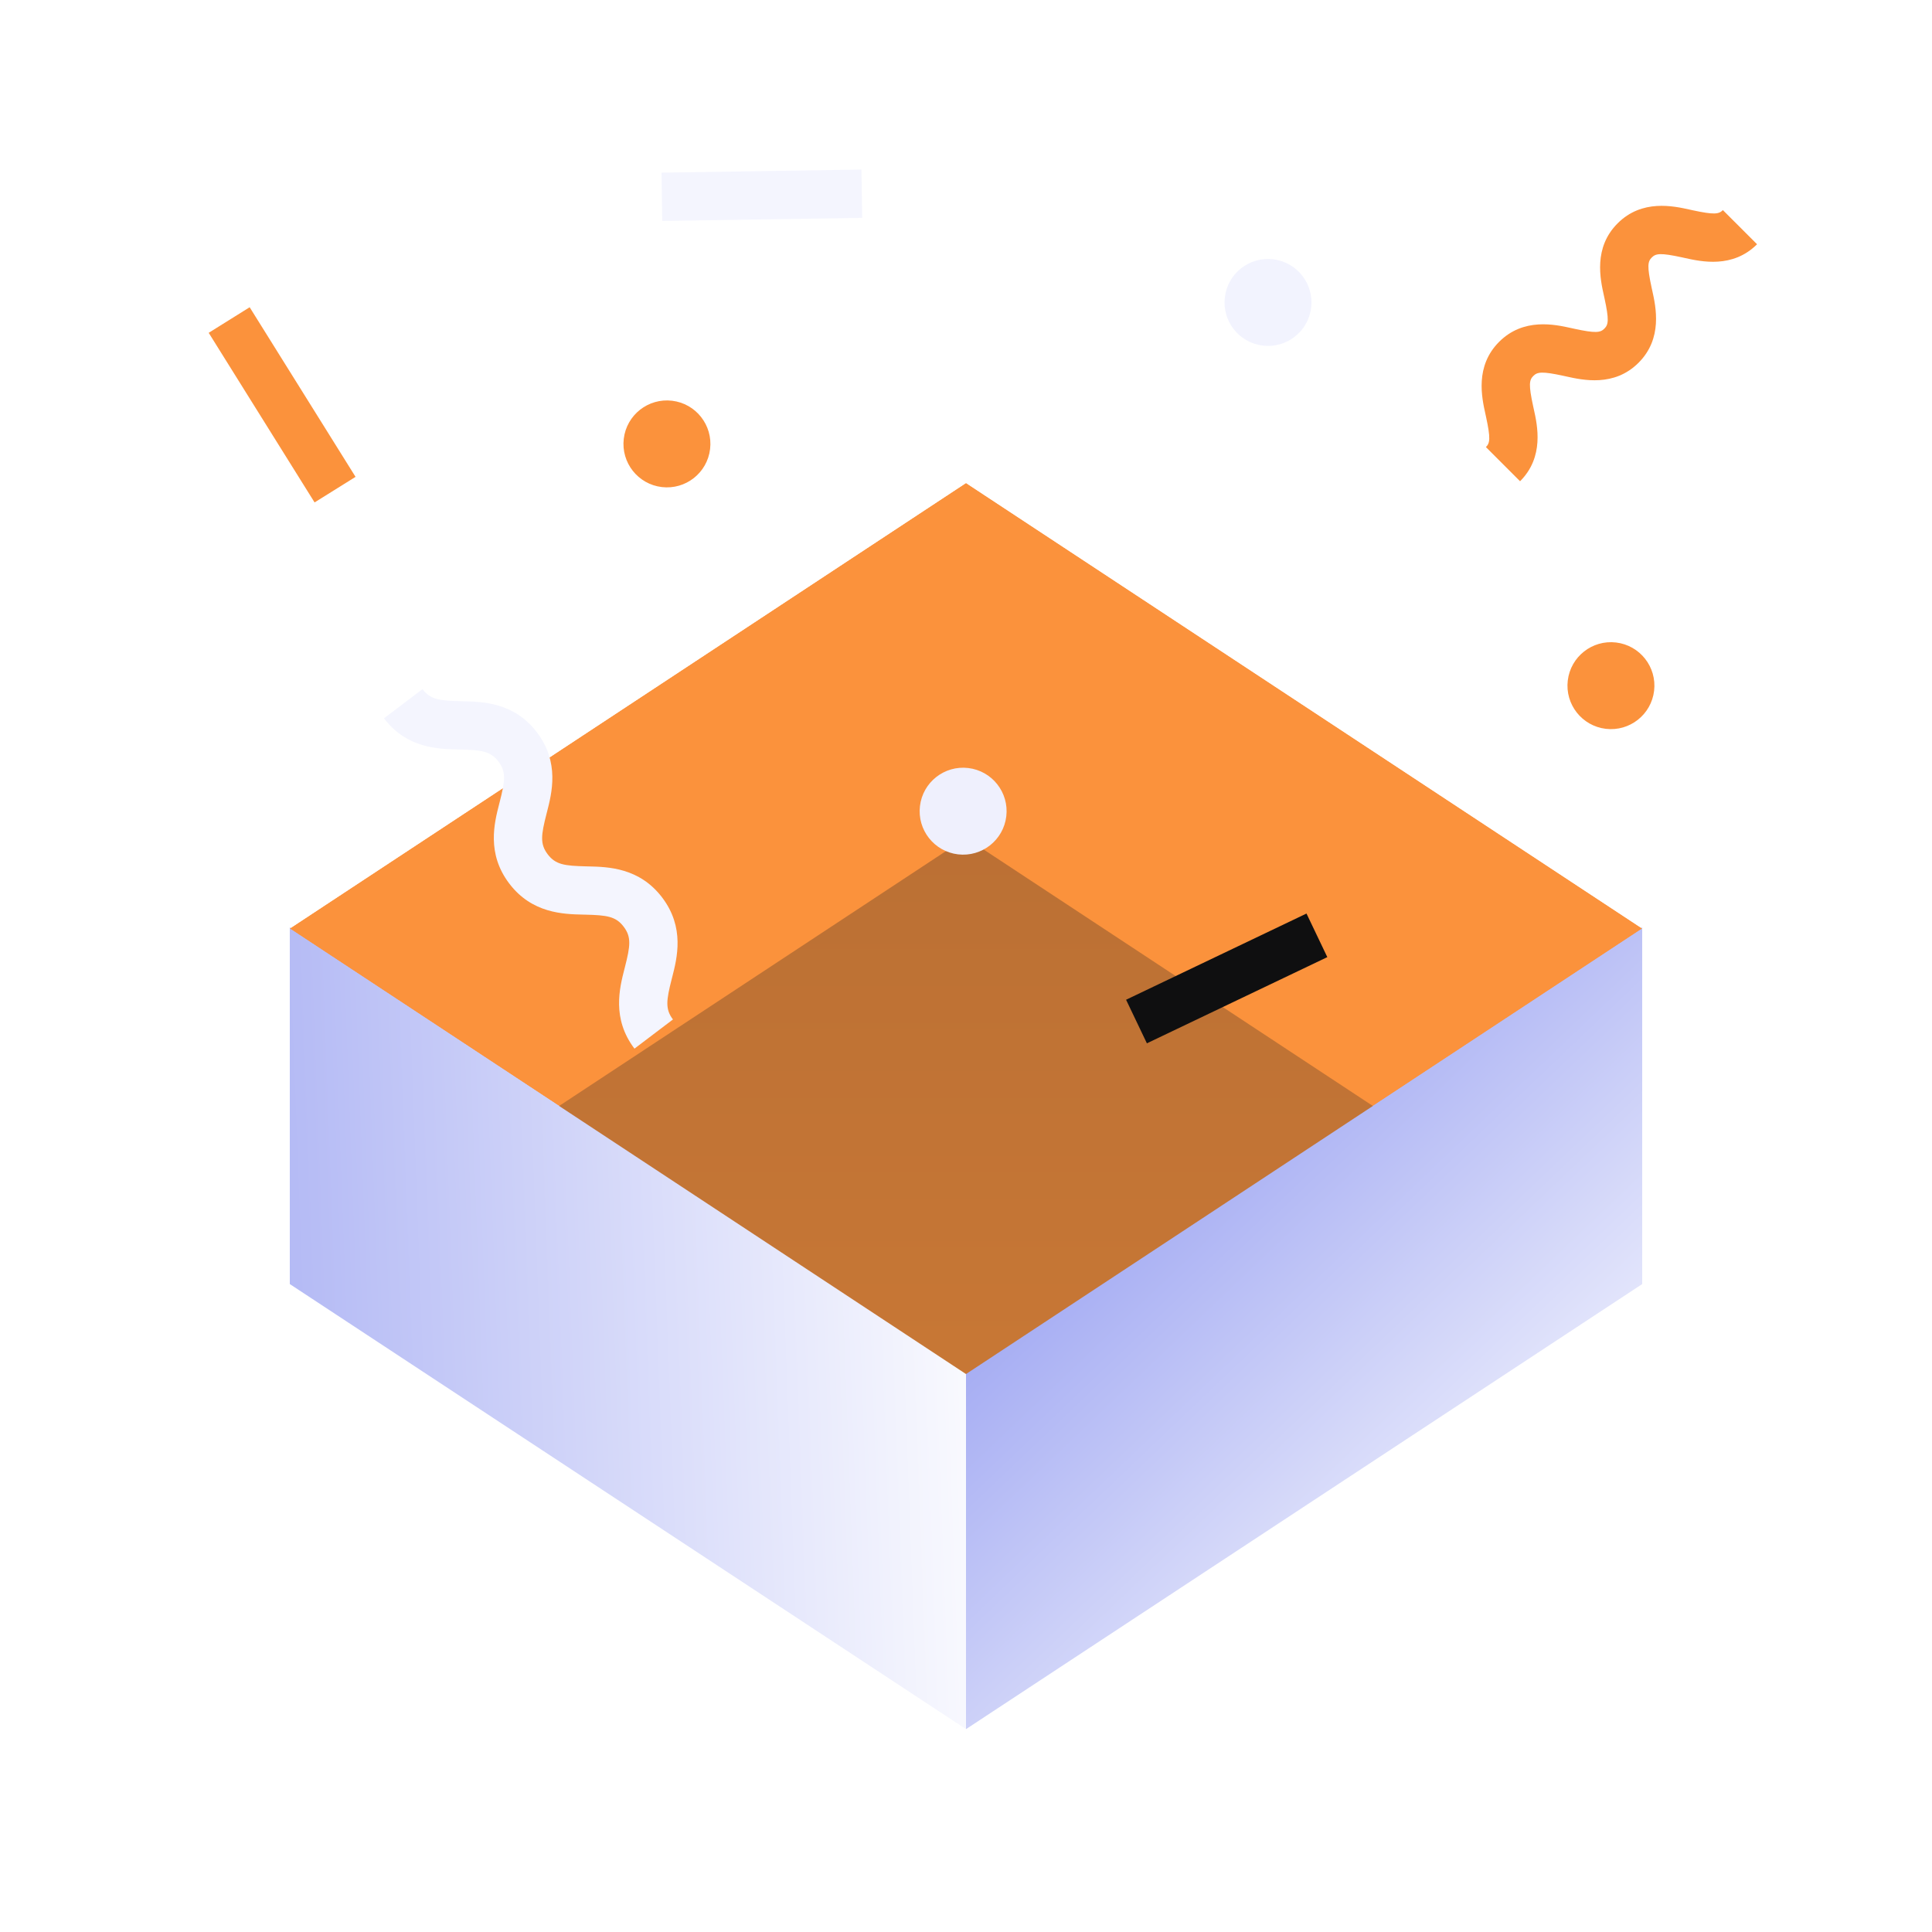
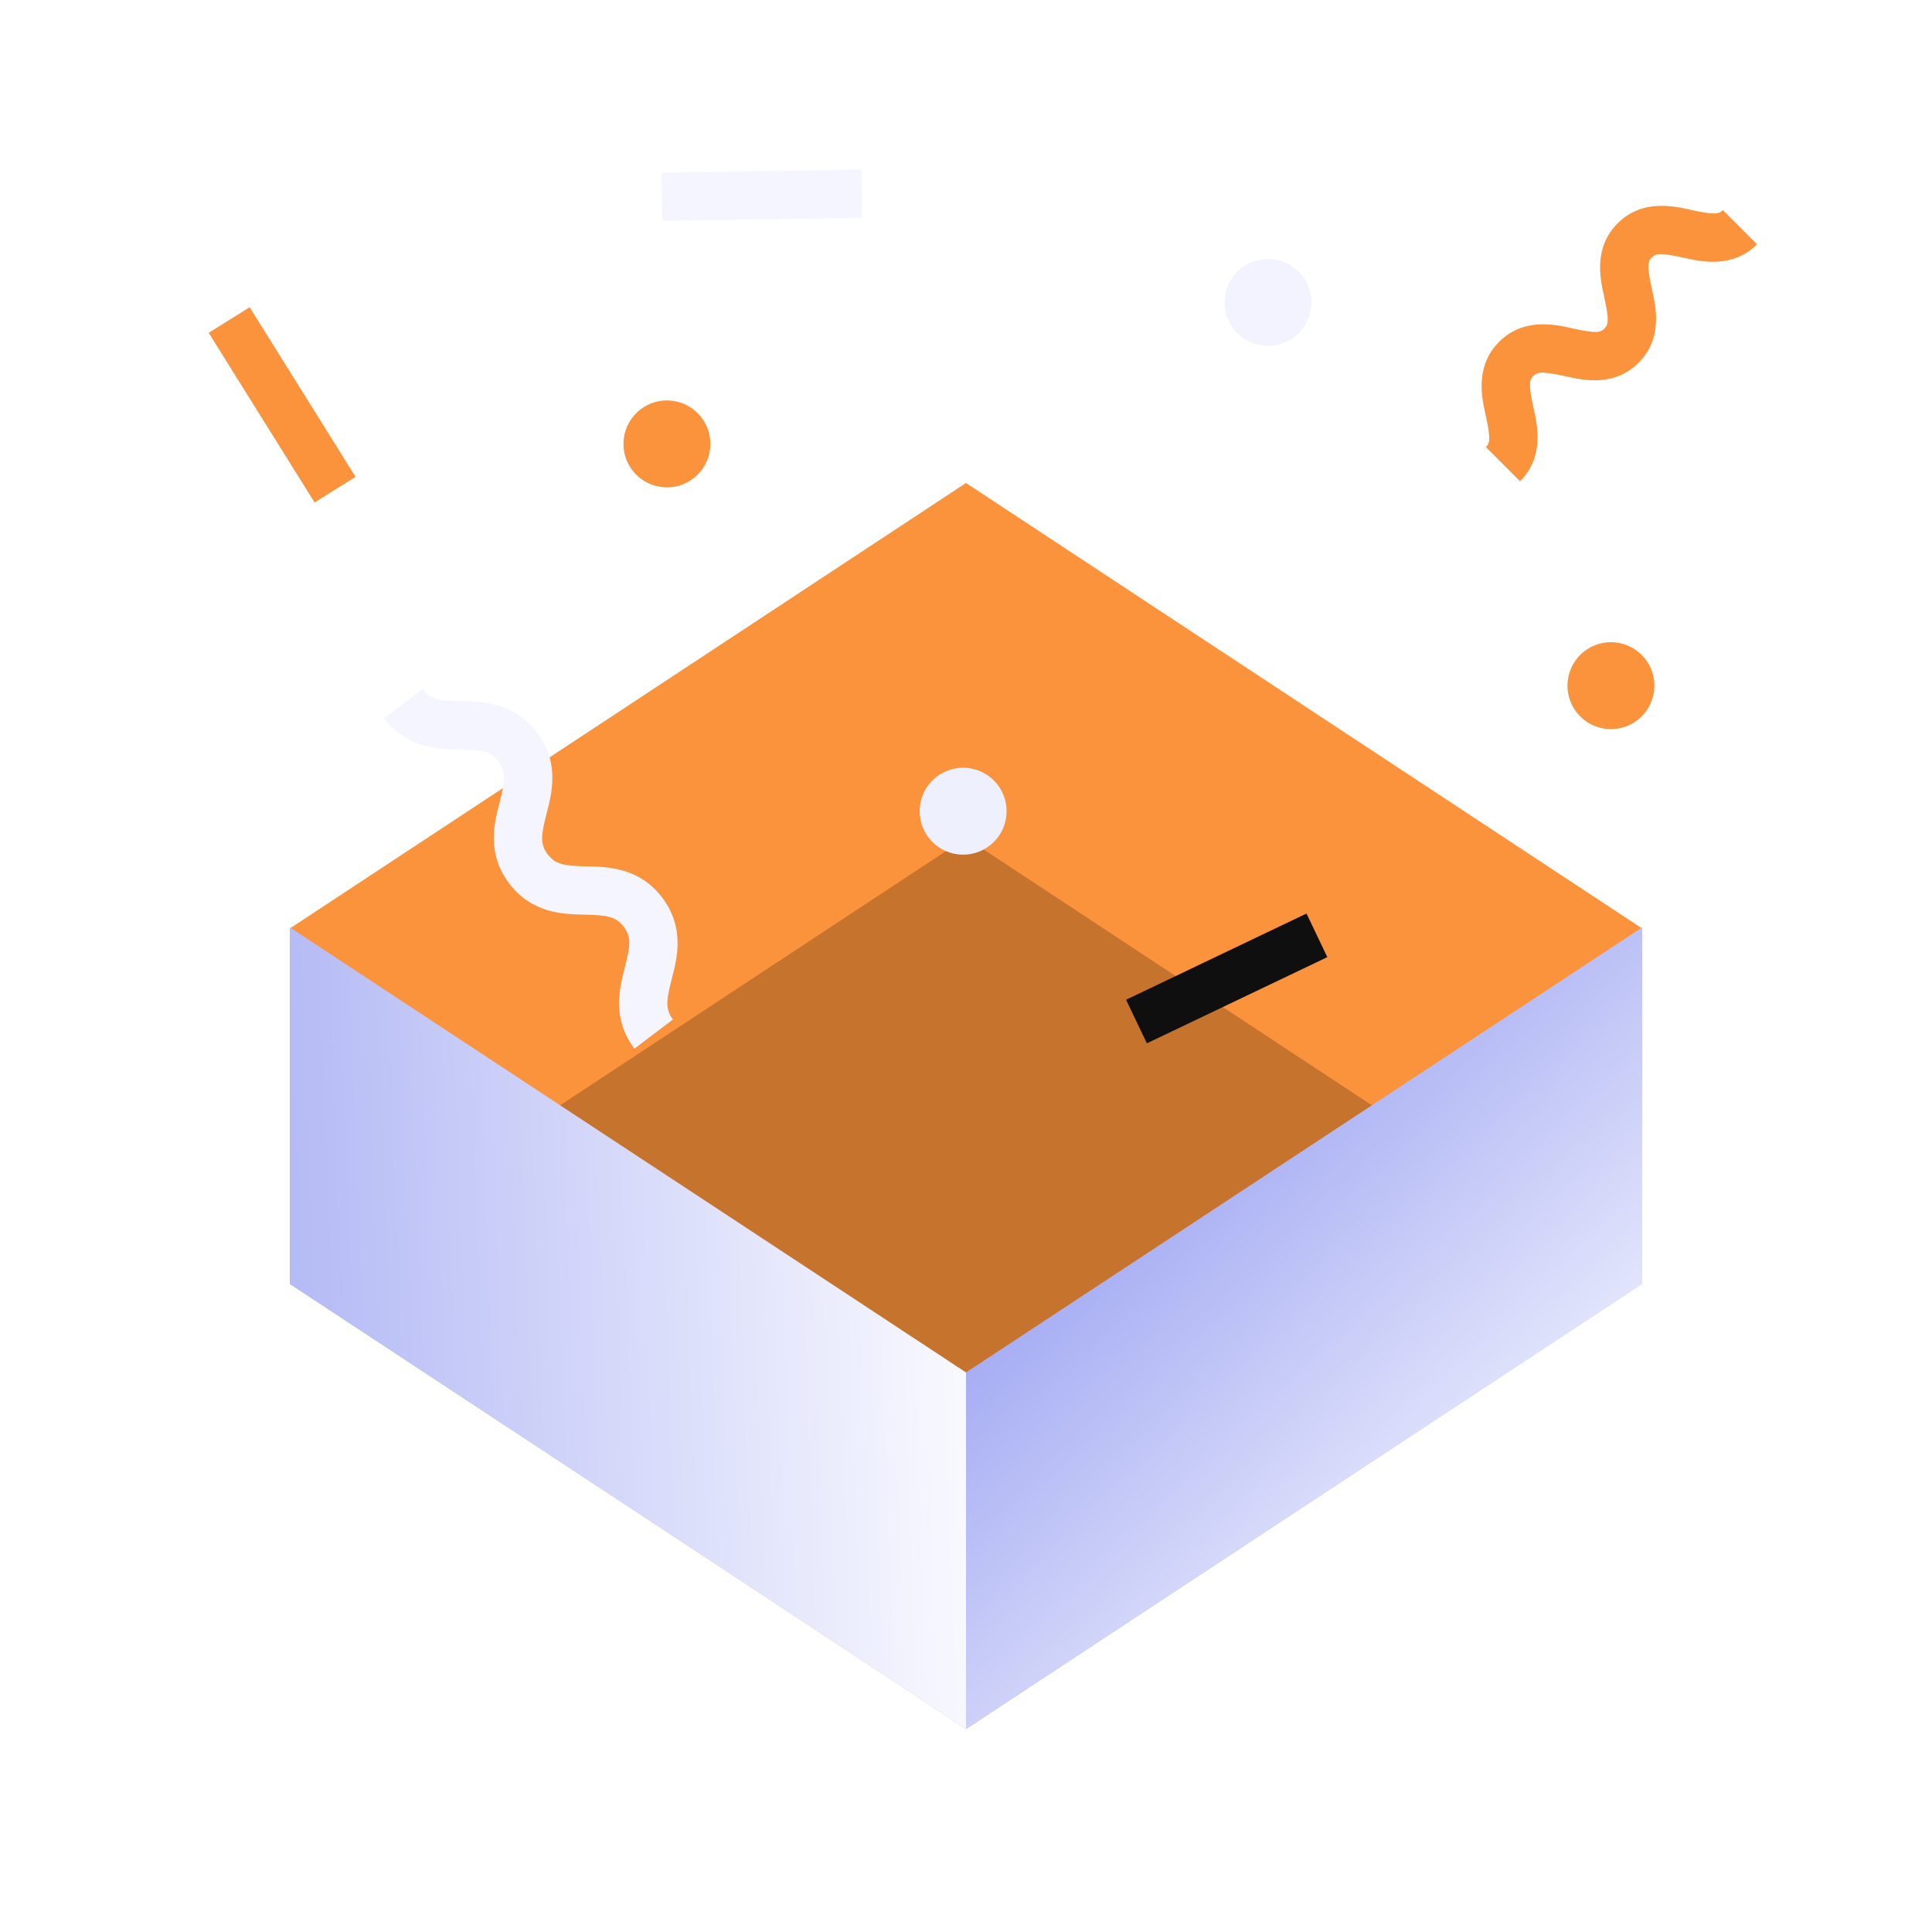
<svg xmlns="http://www.w3.org/2000/svg" width="200" height="200" viewBox="0 0 200 200" fill="none">
-   <path d="M100 142.073V179L170 132.927V96L100 142.073Z" fill="url(#paint0_linear_3003_738)" />
-   <path d="M100 142.073V179L30 132.927V96L100 142.073Z" fill="url(#paint1_linear_3003_738)" />
-   <mask id="mask0_3003_738" style="mask-type:alpha" maskUnits="userSpaceOnUse" x="30" y="50" width="140" height="93">
-     <path d="M30 96.12L100 50L170 96.12L100 142.241L30 96.12Z" fill="#FF8F28" />
-   </mask>
-   <g mask="url(#mask0_3003_738)">
-     <path d="M30 96.12L100 50L170 96.12L100 142.241L30 96.12Z" fill="#FB923C" />
-     <path d="M30 132.858L100 86.738L170 132.858L100 178.978L30 132.858Z" fill="url(#paint2_linear_3003_738)" />
-   </g>
+   <path d="M30 96.12L100 50L170 96.12L100 142.241L30 96.12Z" fill="#FB923C" />
+   <path d="M30 132.858L100 86.738L170 132.858L100 178.978L30 132.858Z" fill="#C6732E" />
+   <path d="M100 142.073V179L170 132.927V96L100 142.073Z" fill="url(#paint0_linear_3258_754)" />
+   <path d="M100 142.073V179L30 132.927V96L100 142.073Z" fill="url(#paint1_linear_3258_754)" />
  <path fill-rule="evenodd" clip-rule="evenodd" d="M32.565 52.011L21.604 34.453L25.845 31.805L36.806 49.364L32.565 52.011Z" fill="#FB923C" />
  <path fill-rule="evenodd" clip-rule="evenodd" d="M116.571 103.493L135.248 94.569L137.403 99.081L118.726 108.004L116.571 103.493Z" fill="#0F0F10" />
  <path fill-rule="evenodd" clip-rule="evenodd" d="M68.48 17.872L89.177 17.553L89.254 22.553L68.557 22.872L68.48 17.872Z" fill="#F4F5FE" />
-   <circle cx="69.041" cy="45.953" r="4.5" transform="rotate(-83.2356 69.0407 45.9532)" fill="#FB923C" />
-   <circle cx="166.764" cy="70.979" r="4.5" transform="rotate(-83.2356 166.764 70.9792)" fill="#FB923C" />
-   <circle cx="131.264" cy="31.309" r="4.5" transform="rotate(-83.2356 131.264 31.3094)" fill="#F2F3FE" />
-   <circle cx="99.702" cy="83.974" r="4.5" transform="rotate(-83.2356 99.7022 83.9736)" fill="#EFF0FD" />
-   <path fill-rule="evenodd" clip-rule="evenodd" d="M153.83 43.132C154.32 45.393 154.241 45.863 153.822 46.282L157.357 49.818C159.876 47.299 159.157 44.058 158.772 42.325C158.752 42.236 158.734 42.152 158.716 42.072C158.226 39.812 158.306 39.341 158.726 38.921C159.145 38.501 159.616 38.421 161.876 38.912C161.956 38.929 162.04 38.948 162.129 38.968C163.861 39.352 167.103 40.072 169.622 37.553C172.14 35.035 171.421 31.793 171.037 30.059C171.017 29.971 170.999 29.887 170.981 29.807C170.491 27.546 170.571 27.075 170.99 26.656C171.41 26.237 171.88 26.157 174.142 26.647C174.222 26.665 174.306 26.683 174.394 26.703C176.127 27.087 179.369 27.805 181.889 25.286L178.353 21.751C177.933 22.171 177.461 22.25 175.201 21.761C175.12 21.743 175.036 21.725 174.948 21.705C173.215 21.321 169.973 20.602 167.455 23.121C164.936 25.639 165.655 28.881 166.039 30.614C166.059 30.702 166.078 30.787 166.095 30.866C166.585 33.128 166.505 33.598 166.086 34.018C165.667 34.437 165.198 34.516 162.937 34.026C162.857 34.008 162.773 33.99 162.685 33.97C160.952 33.585 157.71 32.865 155.19 35.385C152.671 37.904 153.39 41.146 153.775 42.88C153.794 42.968 153.813 43.052 153.83 43.132Z" fill="#FB923C" />
-   <path fill-rule="evenodd" clip-rule="evenodd" d="M47.727 72.59C45.465 72.536 44.548 72.412 43.736 71.34L39.752 74.361C42.106 77.466 45.363 77.539 47.421 77.584C47.485 77.585 47.548 77.587 47.609 77.588C49.871 77.642 50.789 77.766 51.602 78.839C52.415 79.911 52.287 80.829 51.728 83.02C51.713 83.08 51.697 83.141 51.681 83.203C51.169 85.196 50.359 88.351 52.714 91.457C55.068 94.562 58.326 94.634 60.384 94.68C60.448 94.681 60.511 94.683 60.572 94.684C62.834 94.738 63.752 94.862 64.565 95.934C65.377 97.006 65.249 97.923 64.691 100.116C64.676 100.176 64.66 100.237 64.644 100.298C64.133 102.293 63.324 105.449 65.679 108.555L69.663 105.534C68.85 104.461 68.977 103.543 69.536 101.351C69.551 101.291 69.567 101.23 69.583 101.168C70.094 99.174 70.903 96.018 68.549 92.913C66.194 89.808 62.937 89.736 60.879 89.69C60.815 89.689 60.752 89.687 60.691 89.686C58.428 89.632 57.511 89.507 56.698 88.436C55.886 87.364 56.014 86.448 56.573 84.256C56.588 84.197 56.604 84.136 56.62 84.074C57.132 82.08 57.942 78.924 55.586 75.818C53.231 72.712 49.974 72.64 47.915 72.594C47.851 72.593 47.789 72.591 47.727 72.59Z" fill="#F4F5FE" />
+   <path d="M69.571 41.484C72.039 41.777 73.802 44.015 73.509 46.483C73.217 48.951 70.979 50.715 68.511 50.422C66.043 50.129 64.279 47.891 64.572 45.423C64.865 42.955 67.103 41.192 69.571 41.484Z" fill="#FB923C" />
+   <path d="M167.294 66.51C169.762 66.803 171.525 69.041 171.232 71.509C170.939 73.977 168.701 75.741 166.233 75.448C163.765 75.155 162.002 72.917 162.295 70.449C162.588 67.981 164.826 66.218 167.294 66.51Z" fill="#FB923C" />
+   <path d="M131.794 26.841C134.262 27.134 136.025 29.372 135.732 31.839C135.439 34.307 133.201 36.071 130.733 35.778C128.265 35.485 126.502 33.247 126.795 30.779C127.088 28.311 129.326 26.548 131.794 26.841Z" fill="#F2F3FE" />
+   <path d="M100.232 79.505C102.7 79.798 104.464 82.036 104.171 84.504C103.878 86.972 101.64 88.735 99.172 88.442C96.704 88.15 94.941 85.912 95.234 83.444C95.526 80.976 97.764 79.212 100.232 79.505Z" fill="#EFF0FD" />
+   <path fill-rule="evenodd" clip-rule="evenodd" d="M153.83 43.132C154.32 45.393 154.241 45.863 153.822 46.282L157.357 49.818C159.876 47.299 159.157 44.058 158.772 42.325C158.752 42.236 158.734 42.152 158.716 42.072C158.226 39.812 158.306 39.341 158.726 38.921C159.145 38.501 159.616 38.421 161.876 38.912C161.956 38.929 162.04 38.948 162.129 38.967C163.861 39.352 167.103 40.072 169.622 37.553C172.14 35.035 171.421 31.793 171.037 30.059C171.017 29.971 170.999 29.887 170.981 29.807C170.491 27.546 170.571 27.075 170.99 26.656C171.41 26.237 171.88 26.157 174.142 26.647C174.222 26.665 174.306 26.683 174.394 26.703C176.127 27.087 179.369 27.805 181.889 25.286L178.353 21.751C177.933 22.171 177.461 22.25 175.201 21.761C175.12 21.743 175.036 21.724 174.948 21.705C173.215 21.321 169.973 20.602 167.455 23.12C164.936 25.639 165.655 28.881 166.039 30.614C166.059 30.702 166.078 30.786 166.095 30.866C166.585 33.128 166.505 33.598 166.086 34.018C165.667 34.437 165.198 34.516 162.937 34.026C162.857 34.008 162.773 33.99 162.685 33.97C160.952 33.585 157.71 32.865 155.19 35.385C152.671 37.904 153.39 41.146 153.775 42.88C153.794 42.968 153.813 43.052 153.83 43.132Z" fill="#FB923C" />
+   <path fill-rule="evenodd" clip-rule="evenodd" d="M47.727 72.59C45.465 72.536 44.548 72.412 43.736 71.34L39.752 74.361C42.106 77.466 45.363 77.539 47.421 77.584C47.485 77.585 47.548 77.587 47.609 77.588C49.871 77.642 50.789 77.766 51.602 78.839C52.415 79.911 52.287 80.828 51.728 83.02C51.713 83.079 51.697 83.141 51.681 83.203C51.169 85.196 50.359 88.351 52.714 91.457C55.068 94.562 58.326 94.634 60.384 94.68C60.448 94.681 60.511 94.683 60.572 94.684C62.834 94.738 63.752 94.862 64.565 95.934C65.377 97.006 65.249 97.923 64.691 100.116C64.676 100.176 64.66 100.236 64.644 100.298C64.133 102.293 63.324 105.449 65.679 108.555L69.663 105.534C68.85 104.461 68.977 103.543 69.536 101.351C69.551 101.291 69.567 101.23 69.583 101.168C70.094 99.174 70.903 96.018 68.549 92.913C66.194 89.808 62.937 89.736 60.879 89.69C60.815 89.689 60.752 89.687 60.691 89.686C58.428 89.632 57.511 89.507 56.698 88.436C55.886 87.364 56.014 86.448 56.573 84.256C56.588 84.197 56.604 84.136 56.62 84.074C57.132 82.08 57.942 78.924 55.586 75.818C53.231 72.712 49.974 72.64 47.915 72.594C47.851 72.593 47.789 72.591 47.727 72.59Z" fill="#F4F5FE" />
  <defs>
-     <linearGradient id="paint0_linear_3003_738" x1="125.152" y1="95.845" x2="179.141" y2="152.464" gradientUnits="userSpaceOnUse">
+     <linearGradient id="paint0_linear_3258_754" x1="125.152" y1="95.845" x2="179.141" y2="152.464" gradientUnits="userSpaceOnUse">
      <stop stop-color="#9099F0" />
      <stop offset="1" stop-color="white" />
    </linearGradient>
-     <linearGradient id="paint1_linear_3003_738" x1="106.172" y1="137.5" x2="-6.513" y2="141.684" gradientUnits="userSpaceOnUse">
+     <linearGradient id="paint1_linear_3258_754" x1="106.172" y1="137.5" x2="-6.513" y2="141.684" gradientUnits="userSpaceOnUse">
      <stop stop-color="white" />
      <stop offset="1" stop-color="#9099F0" />
    </linearGradient>
-     <linearGradient id="paint2_linear_3003_738" x1="100" y1="86.738" x2="100" y2="178.978" gradientUnits="userSpaceOnUse">
-       <stop stop-color="#BB7034" />
-       <stop offset="1" stop-color="#D07C36" />
-     </linearGradient>
  </defs>
</svg>
